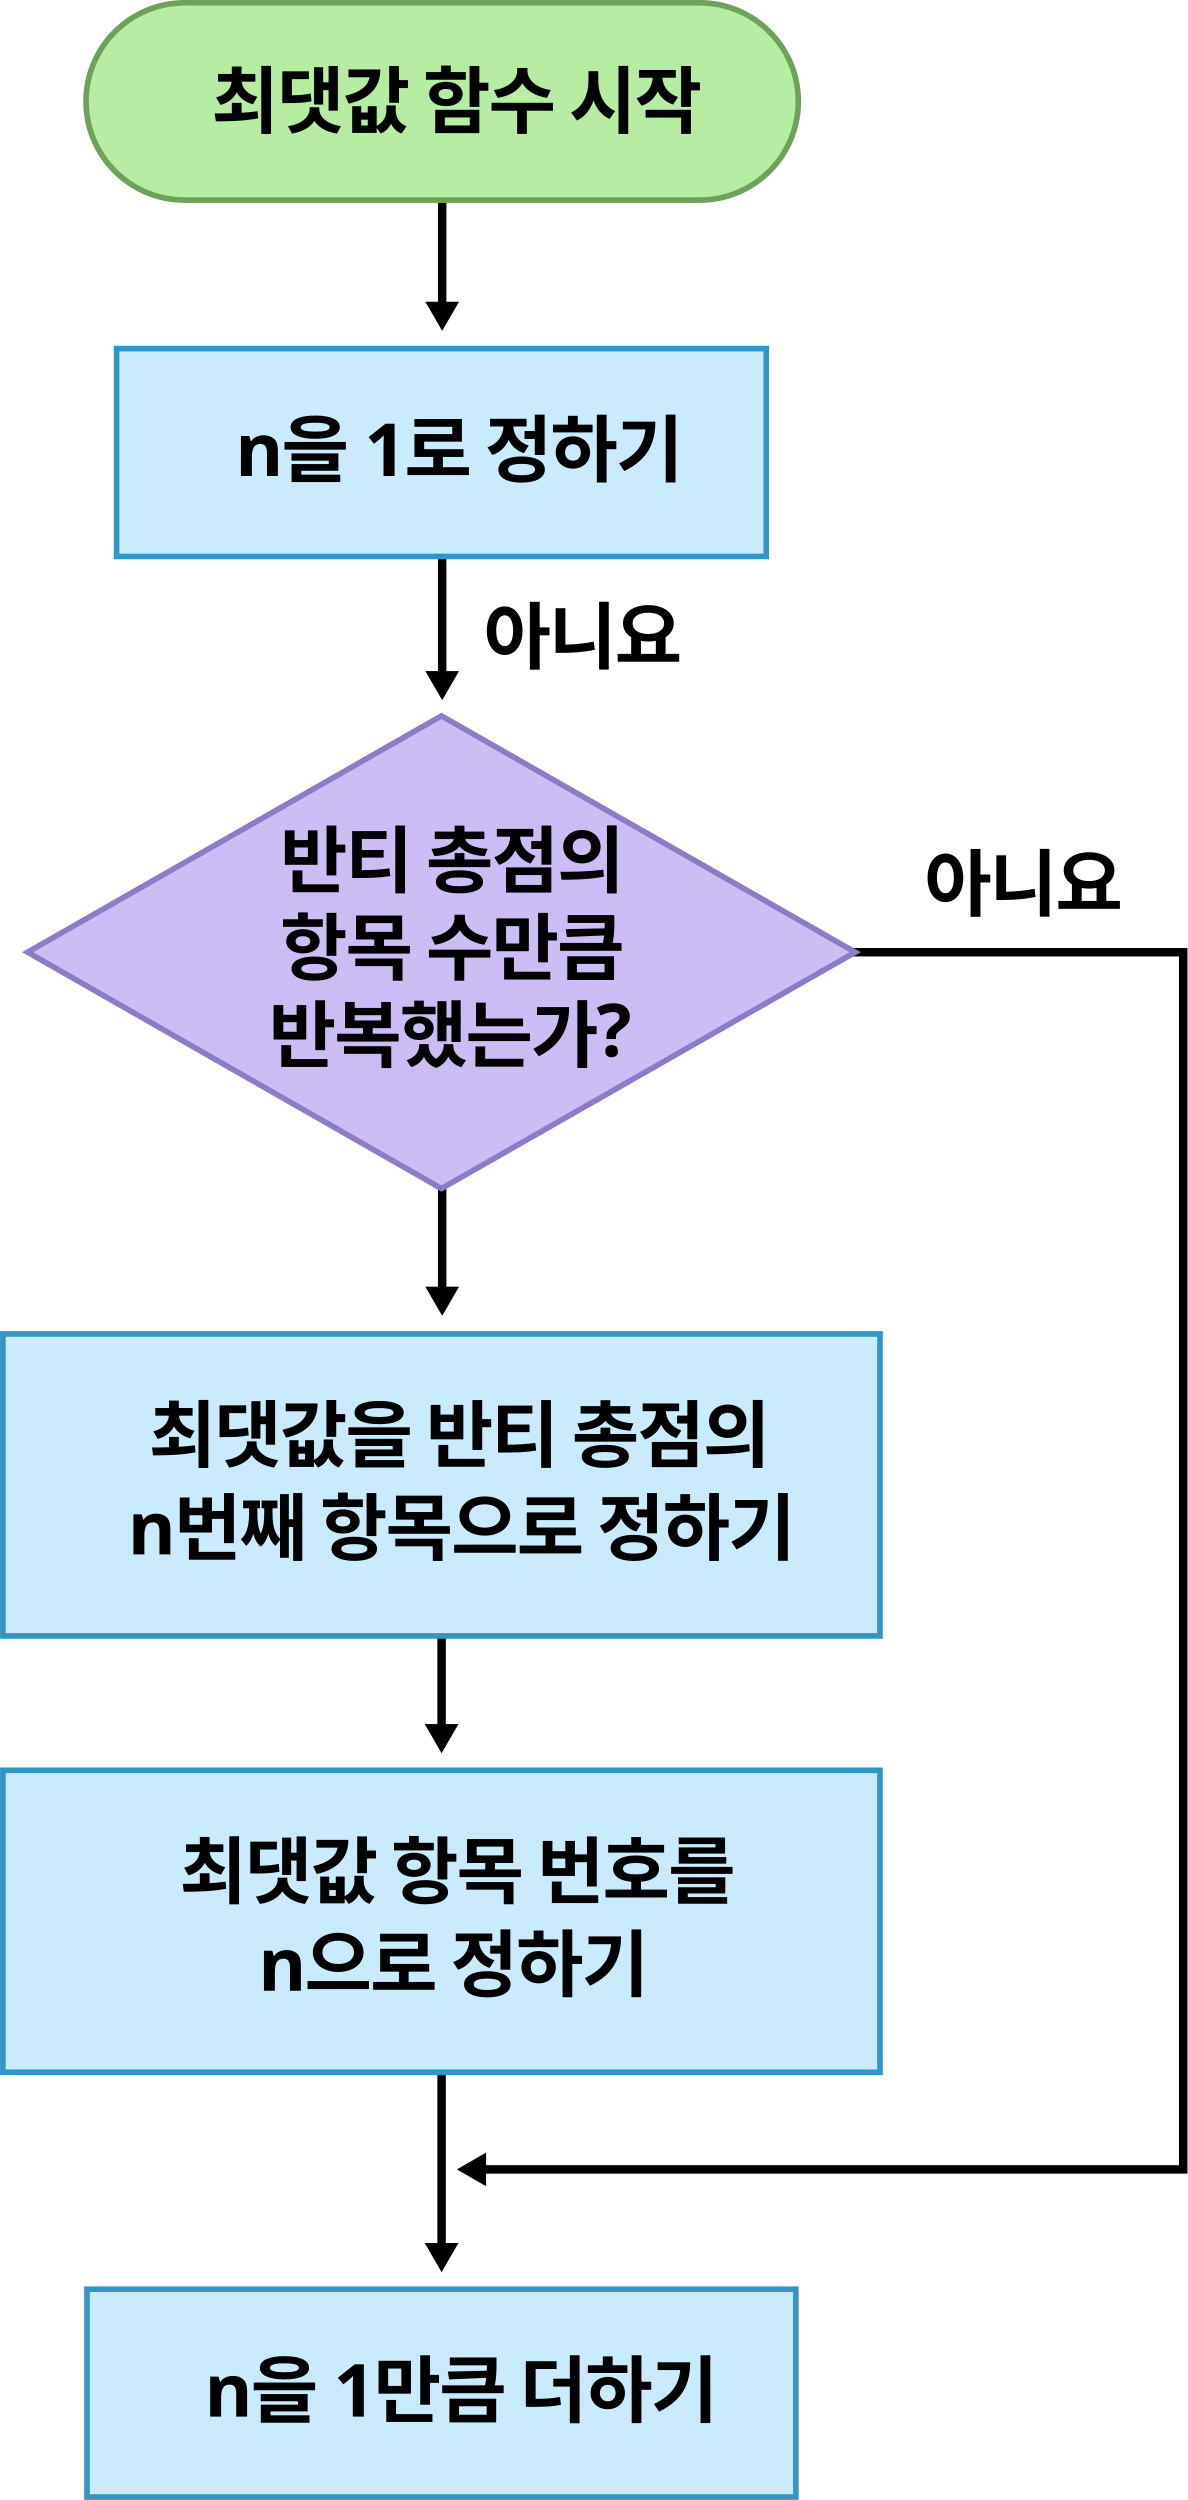
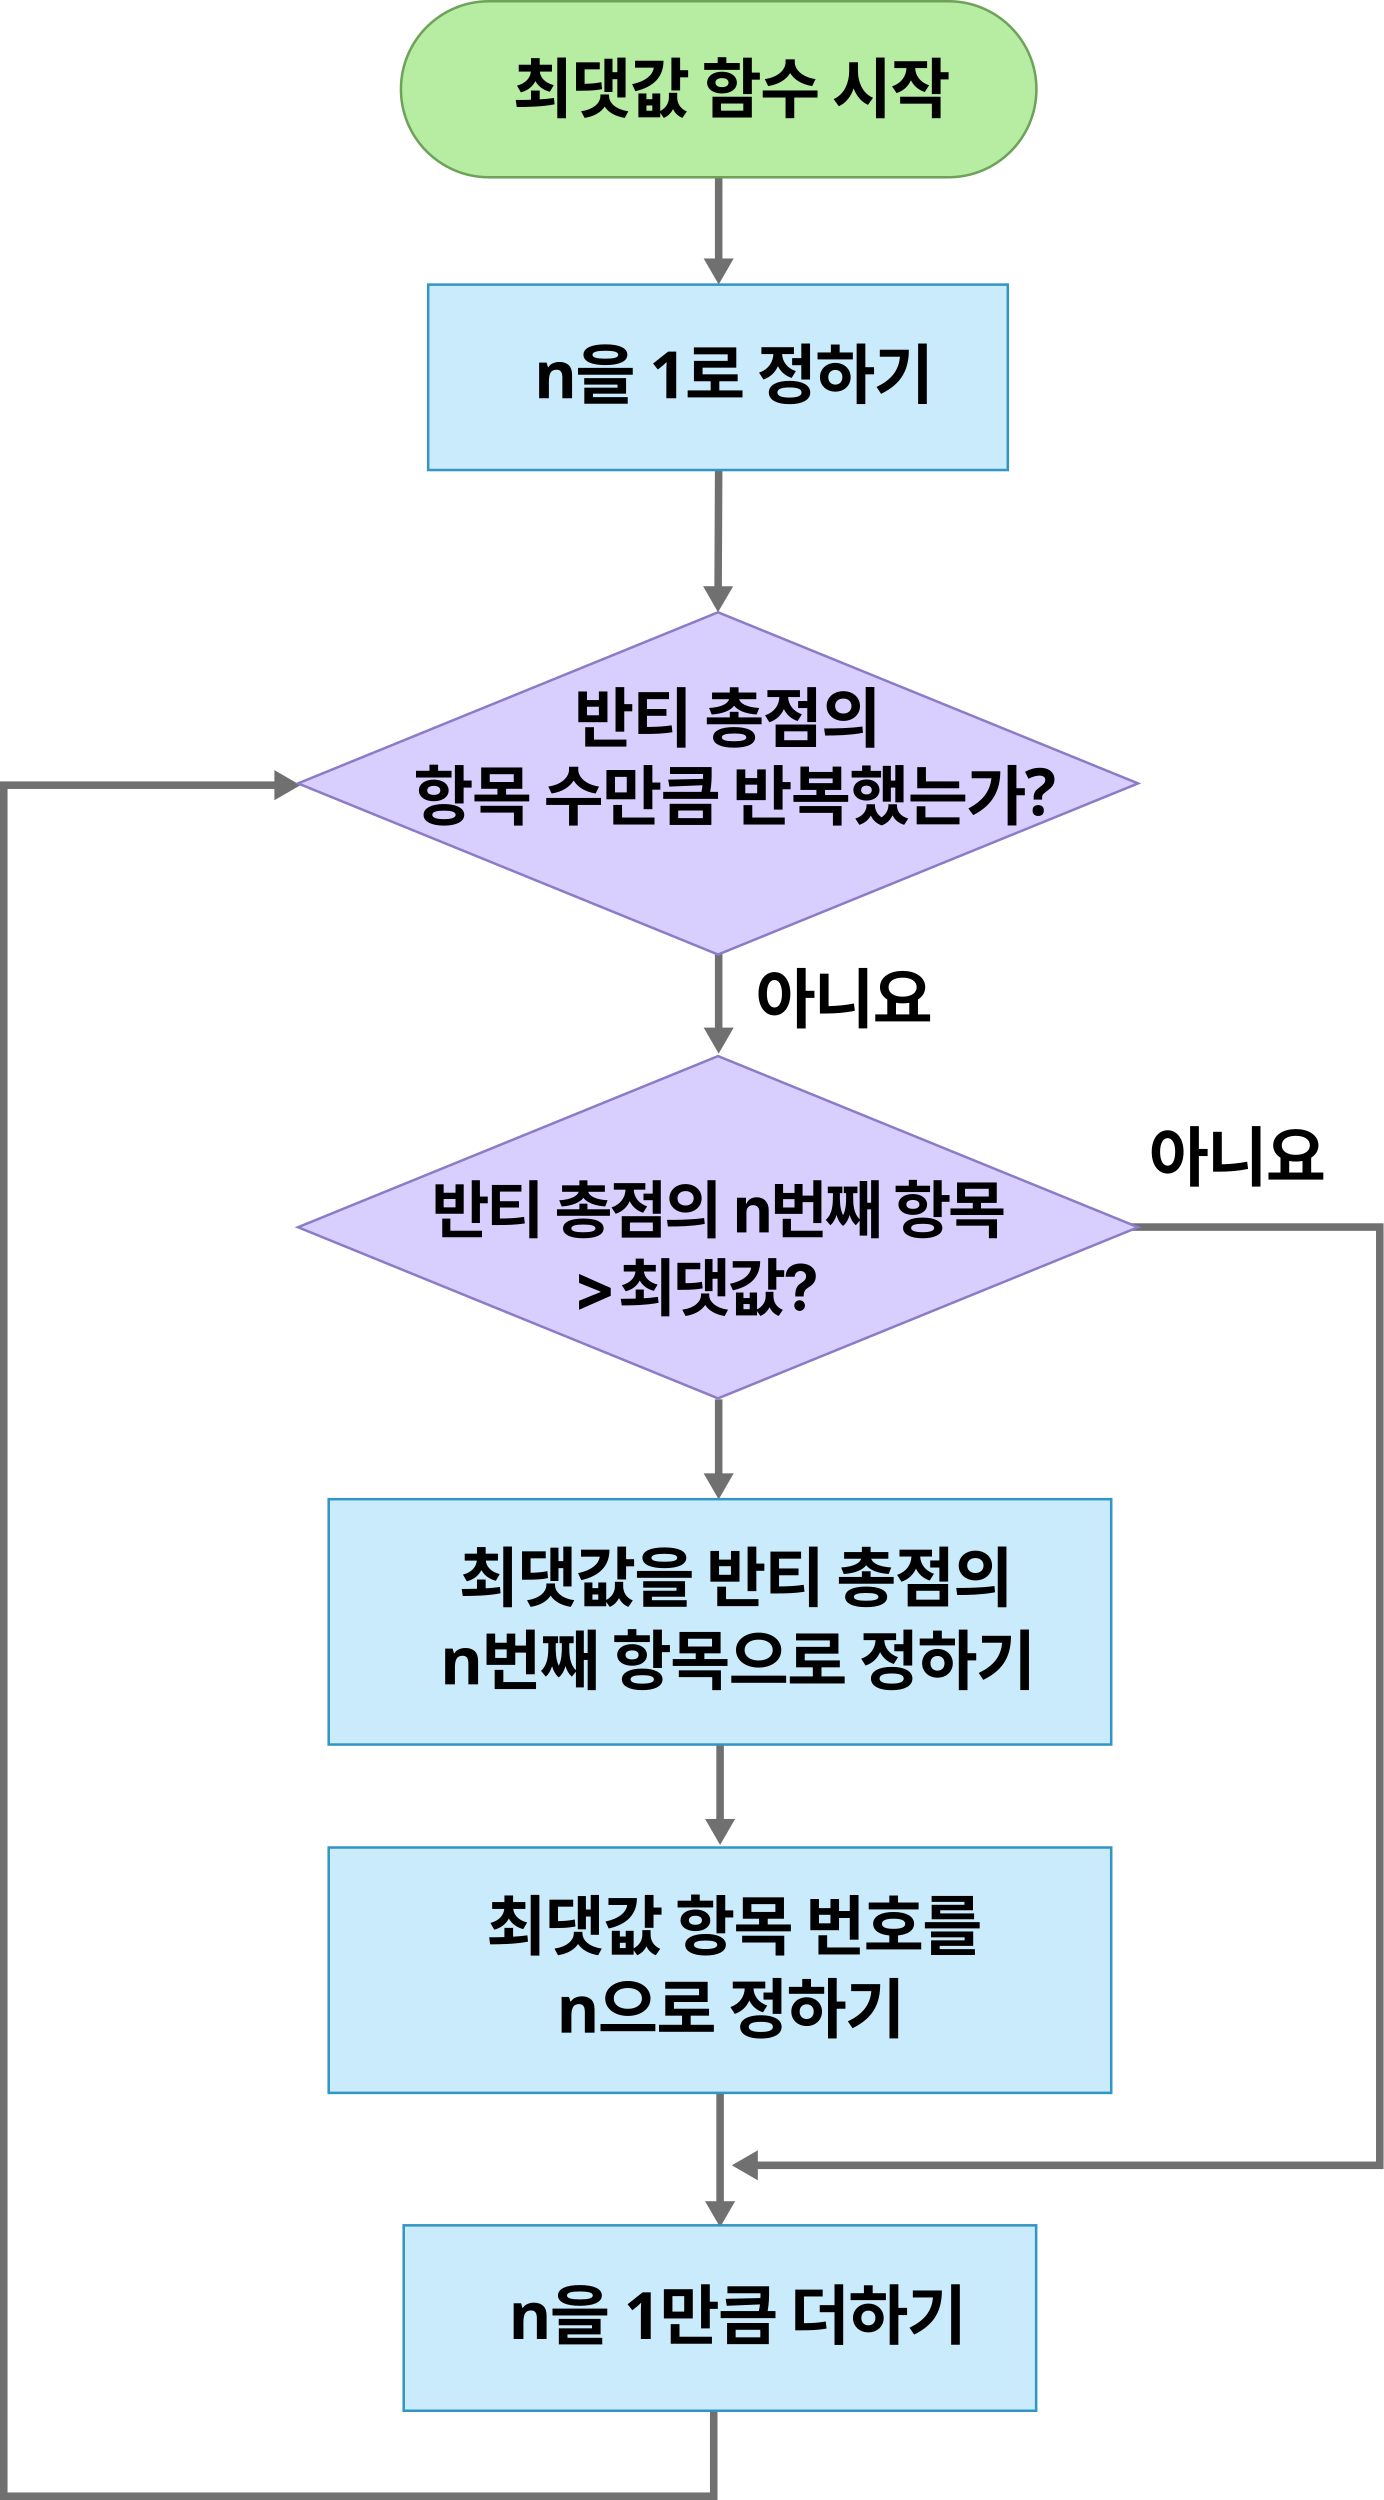
- <svg xmlns="http://www.w3.org/2000/svg" id="_레이어_1" data-name="레이어 1" viewBox="0 0 421.34 887.076">
+ <svg xmlns="http://www.w3.org/2000/svg" id="_레이어_1" data-name="레이어 1" viewBox="0 0 550.274 994.303">
  <defs>
    <style>
      .cls-1 {
+         fill: #707070;
+       }
+ 
+       .cls-1, .cls-2 {
        stroke-width: 0px;
      }

-       .cls-2 {
+       .cls-3 {
+         fill: #b6eda2;
+         stroke: #6ea159;
+       }
+ 
+       .cls-3, .cls-4, .cls-5, .cls-6 {
+         stroke-miterlimit: 10;
+       }
+ 
+       .cls-4 {
+         fill: none;
+         stroke: #707070;
+         stroke-width: 3px;
+       }
+ 
+       .cls-5 {
+         fill: #caebfc;
+         stroke: #3295c3;
+       }
+ 
+       .cls-7 {
        font-family: Pretendard-Bold-KSCpc-EUC-H, Pretendard;
        font-size: 26px;
        font-weight: 700;
        letter-spacing: -.025em;
      }

-       .cls-3 {
-         fill: #caebfc;
-         stroke: #3295c3;
-       }
- 
-       .cls-3, .cls-4, .cls-5, .cls-6 {
-         stroke-miterlimit: 10;
-       }
- 
-       .cls-3, .cls-5, .cls-6 {
-         stroke-width: 2px;
-       }
- 
-       .cls-4 {
-         fill: none;
-         stroke: #000;
-         stroke-width: 3px;
-       }
- 
-       .cls-5 {
-         fill: #ccbef4;
+       .cls-6 {
+         fill: #d9cfff;
        stroke: #8c7bc6;
-       }
- 
-       .cls-6 {
-         fill: #b6eda2;
-         stroke: #6ea159;
      }
    </style>
  </defs>
  <g>
-     <line class="cls-4" x1="156.899" y1="70.967" x2="156.899" y2="108.808" />
-     <polygon class="cls-1" points="150.916 107.057 156.899 117.418 162.882 107.057 150.916 107.057" />
+     <polyline class="cls-4" points="110.874 312.286 1.5 312.286 1.5 992.803 283.867 992.803 283.867 957.965" />
+     <polygon class="cls-1" points="109.123 306.303 119.484 312.286 109.123 318.269 109.123 306.303" />
  </g>
  <g>
-     <polyline class="cls-4" points="301.856 337.876 419.84 337.876 419.84 769.771 170.725 769.771" />
-     <polygon class="cls-1" points="172.476 763.788 162.114 769.771 172.476 775.755 172.476 763.788" />
+     <line class="cls-4" x1="285.833" y1="70.467" x2="285.833" y2="104.538" />
+     <polygon class="cls-1" points="279.849 102.788 285.833 113.149 291.815 102.788 279.849 102.788" />
  </g>
  <g>
-     <line class="cls-4" x1="156.899" y1="420.465" x2="156.899" y2="458.306" />
-     <polygon class="cls-1" points="150.916 456.555 156.899 466.916 162.882 456.555 150.916 456.555" />
+     <polyline class="cls-4" points="430.79 488.029 548.774 488.029 548.774 861.19 299.658 861.19" />
+     <polygon class="cls-1" points="301.409 855.207 291.047 861.19 301.409 867.174 301.409 855.207" />
  </g>
  <g>
-     <line class="cls-4" x1="156.899" y1="197.012" x2="156.899" y2="239.854" />
-     <polygon class="cls-1" points="150.916 238.103 156.899 248.465 162.882 238.103 150.916 238.103" />
+     <line class="cls-4" x1="285.833" y1="379.254" x2="285.833" y2="410.44" />
+     <polygon class="cls-1" points="279.849 408.689 285.833 419.051 291.815 408.689 279.849 408.689" />
  </g>
  <g>
-     <line class="cls-4" x1="156.688" y1="575.658" x2="156.688" y2="613.499" />
-     <polygon class="cls-1" points="150.704 611.748 156.688 622.11 162.671 611.748 150.704 611.748" />
+     <line class="cls-4" x1="285.833" y1="556.545" x2="285.833" y2="587.73" />
+     <polygon class="cls-1" points="279.849 585.979 285.833 596.341 291.815 585.979 279.849 585.979" />
  </g>
  <g>
-     <line class="cls-4" x1="156.688" y1="730.497" x2="156.688" y2="797.635" />
-     <polygon class="cls-1" points="150.704 795.884 156.688 806.246 162.671 795.884 150.704 795.884" />
+     <line class="cls-4" x1="285.833" y1="186.511" x2="285.602" y2="234.909" />
+     <polygon class="cls-1" points="279.626 233.13 285.561 243.52 291.593 233.187 279.626 233.13" />
  </g>
-   <polygon class="cls-5" points="156.627 254.021 9.794 337.876 156.627 421.731 303.461 337.876 156.627 254.021" />
-   <rect class="cls-6" x="30.527" y="1" width="252.744" height="70" rx="35" ry="35" />
-   <text class="cls-2" transform="translate(75.024 45.191)">
+   <g>
+     <line class="cls-4" x1="286.396" y1="689.285" x2="286.396" y2="725.178" />
+     <polygon class="cls-1" points="280.412 723.428 286.396 733.789 292.379 723.428 280.412 723.428" />
+   </g>
+   <g>
+     <line class="cls-4" x1="286.396" y1="830.477" x2="286.396" y2="877.224" />
+     <polygon class="cls-1" points="280.412 875.474 286.396 885.835 292.379 875.474 280.412 875.474" />
+   </g>
+   <polygon class="cls-6" points="285.561 243.52 118.509 311.581 285.561 379.642 452.612 311.581 285.561 243.52" />
+   <rect class="cls-3" x="159.461" y=".5" width="252.744" height="70" rx="35" ry="35" />
+   <text class="cls-7" transform="translate(203.957 44.692)">
    <tspan x="0" y="0">최댓값 함수 시작</tspan>
  </text>
-   <rect class="cls-3" x="41.361" y="123.696" width="230.533" height="73.746" />
-   <text class="cls-2" transform="translate(83.464 168.906)">
+   <rect class="cls-5" x="170.294" y="113.195" width="230.533" height="73.746" />
+   <text class="cls-7" transform="translate(212.397 158.405)">
    <tspan x="0" y="0">n을 1로 정하기</tspan>
  </text>
-   <rect class="cls-3" x="30.856" y="812.284" width="251.535" height="73.746" />
-   <text class="cls-2" transform="translate(72.553 857.493)">
-     <tspan x="0" y="0">n을 1만큼 더하기</tspan>
+   <g>
+     <rect class="cls-5" x="160.563" y="885.063" width="251.535" height="73.746" />
+     <text class="cls-7" transform="translate(202.261 930.272)">
+       <tspan x="0" y="0">n을 1만큼 더하기</tspan>
+     </text>
+   </g>
+   <text class="cls-7" transform="translate(228.28 295.052)">
+     <tspan x="0" y="0">반티 총점의</tspan>
+     <tspan x="-63.893" y="31">항목 수만큼 반복했는가?</tspan>
  </text>
-   <text class="cls-2" transform="translate(99.347 314.681)">
-     <tspan x="0" y="0">반티 총점의</tspan>
-     <tspan x="0" y="31">항목 수만큼</tspan>
-     <tspan x="-3.999" y="62">반복했는가?</tspan>
-   </text>
-   <text class="cls-2" transform="translate(327.96 322.987)">
+   <polygon class="cls-6" points="285.561 420.036 118.509 488.097 285.561 556.158 452.612 488.097 285.561 420.036" />
+   <g>
+     <path class="cls-2" d="m176.448,474.381h4.723v-3.352h3.25v11.705h-11.197v-11.705h3.225v3.352Zm15.26,17.697h-15.818v-7.414h3.225v4.824h12.594v2.59Zm-10.537-11.883v-3.326h-4.723v3.326h4.723Zm9.699-4.291h3.123v2.666h-3.123v7.846h-3.25v-17.012h3.25v6.5Z" />
+     <path class="cls-2" d="m207.384,473.924h-8.557v3.809h7.592v2.539h-7.592v4.367c3.541-.025,6.373-.152,9.598-.66l.305,2.615c-3.631.533-6.957.635-11.121.635h-1.98v-15.945h11.756v2.641Zm6.398,18.561h-3.275v-23.105h3.275v23.105Z" />
+     <path class="cls-2" d="m242.595,483.547h-21.074v-2.59h8.912v-2.234h3.199v2.234h8.963v2.59Zm-8.963-12.111h6.932v2.564h-6.652c.432,1.6,2.806,3.085,7.744,3.377l-.965,2.463c-4.266-.305-7.211-1.549-8.658-3.402-1.46,1.854-4.405,3.098-8.633,3.402l-.99-2.463c4.938-.292,7.287-1.777,7.744-3.377h-6.602v-2.564h6.881v-1.98h3.199v1.98Zm6.449,17.113c-.025,2.564-2.996,3.936-8.049,3.936-5.078,0-8.1-1.371-8.1-3.936,0-2.539,3.021-3.91,8.1-3.91s8.023,1.371,8.049,3.91Zm-12.848,0c-.025,1.066,1.574,1.549,4.799,1.549,3.148,0,4.773-.482,4.799-1.549-.025-1.041-1.65-1.523-4.799-1.523-3.225,0-4.824.482-4.799,1.523Z" />
+     <path class="cls-2" d="m256.671,473.162h-4.596c.051,2.628,1.689,5.434,5.307,6.627l-1.6,2.564c-2.564-.851-4.328-2.526-5.332-4.621-1.027,2.311-2.869,4.151-5.586,5.027l-1.65-2.539c3.732-1.193,5.473-4.139,5.561-7.059h-4.646v-2.615h12.543v2.615Zm6.145,19.068h-15.539v-8.531h15.539v8.531Zm-12.289-2.59h9.115v-3.402h-9.115v3.402Zm12.289-6.906h-3.225v-5.383h-3.656v-2.641h3.656v-5.332h3.225v13.355Z" />
+     <path class="cls-2" d="m280.042,484.436l.254,2.336c-5.129.99-10.613,1.041-14.65,1.041l-.381-2.641c4.113.025,9.826-.051,14.777-.736Zm-.99-7.846c0,3.326-2.742,5.688-6.398,5.688s-6.424-2.361-6.424-5.688c0-3.301,2.768-5.688,6.424-5.662,3.656-.025,6.398,2.361,6.398,5.662Zm-9.598,0c-.025,1.828,1.371,2.869,3.199,2.869s3.225-1.041,3.25-2.869c-.025-1.803-1.396-2.869-3.25-2.869-1.828,0-3.225,1.066-3.199,2.869Zm15.133,15.945h-3.225v-23.156h3.225v23.156Z" />
+     <path class="cls-2" d="m296.871,490.148h-3.758v-13.787h3.58v2.412h.152c.635-1.6,2.107-2.59,4.139-2.59,2.869,0,4.773,1.955,4.748,5.18v8.785h-3.732v-8.125c0-1.701-.939-2.717-2.488-2.717-1.574,0-2.641,1.041-2.641,2.869v7.973Z" />
+     <path class="cls-2" d="m326.689,486.441h-3.225v-8.328h-4.266v4.672h-10.994v-11.883h3.25v3.555h4.545v-3.555h3.199v4.621h4.266v-6.119h3.225v17.037Zm.482,5.637h-15.869v-7.338h3.275v4.748h12.594v2.59Zm-11.172-11.832v-3.326h-4.545v3.326h4.545Z" />
+     <path class="cls-2" d="m349.5,492.484h-3.047v-11.502h-1.549v10.436h-2.996v-5.967l-1.523,1.854c-1.219-1.003-1.992-2.45-2.463-4.113-.494,1.739-1.295,3.313-2.615,4.393-1.332-1.092-2.145-2.653-2.615-4.393-.482,1.65-1.23,3.098-2.438,4.113l-1.828-2.158c2.641-2.184,2.844-6.068,2.844-9.318v-1.295h-2.031v-2.59h5.789v2.59h-.99v1.295c0,2.247.064,5.154,1.27,7.49,1.193-2.311,1.219-5.154,1.219-7.49v-1.295h-.939v-2.59h5.434v2.59h-1.701v1.295c-.025,3.161.191,6.855,2.59,9.09v-15.209h2.996v8.633h1.549v-8.963h3.047v23.105Z" />
+     <path class="cls-2" d="m369.91,474.102h-13.711v-2.514h5.256v-2.336h3.225v2.336h5.23v2.514Zm-1.168,4.951c0,2.488-2.336,4.139-5.688,4.139-3.402,0-5.738-1.65-5.738-4.139,0-2.463,2.336-4.164,5.738-4.164,3.352,0,5.688,1.701,5.688,4.164Zm6.043,9.344c0,2.539-3.047,4.088-7.795,4.088-4.85,0-7.846-1.549-7.82-4.088-.025-2.59,2.971-4.139,7.82-4.139,4.748,0,7.795,1.549,7.795,4.139Zm-14.295-9.344c-.025,1.143,1.016,1.752,2.564,1.727,1.549.025,2.615-.584,2.615-1.727,0-1.168-1.066-1.803-2.615-1.803s-2.59.635-2.564,1.803Zm1.879,9.344c-.025,1.092,1.6,1.676,4.621,1.676,2.945,0,4.545-.584,4.545-1.676,0-1.143-1.6-1.676-4.545-1.676-3.021,0-4.646.533-4.621,1.676Zm12.162-13.102h3.123v2.691h-3.123v6.068h-3.25v-14.676h3.25v5.916Z" />
+     <path class="cls-2" d="m396.427,478.418h-6.271v2.209h8.938v2.615h-21.074v-2.615h8.887v-2.209h-6.271v-8.125h15.793v8.125Zm.102,14.066h-3.225v-5.002h-12.949v-2.539h16.174v7.541Zm-12.721-16.605h9.445v-3.072h-9.445v3.072Z" />
+     <path class="cls-2" d="m230.311,520.92v-3.58l8.557-3.479v-.152l-8.557-3.453v-3.58l12.594,5.586v3.098l-12.594,5.561Z" />
+     <path class="cls-2" d="m256.055,516.35c1.892-.114,3.809-.292,5.611-.559l.254,2.361c-5.129.99-10.613,1.041-14.65,1.041l-.381-2.615c1.739-.013,3.783-.025,5.941-.102v-3.605h3.225v3.479Zm4.773-10.639h-4.723c.216,2.234,1.955,4.329,5.434,5.18l-1.473,2.514c-2.704-.686-4.57-2.184-5.611-4.113-1.028,2.019-2.869,3.593-5.586,4.291l-1.523-2.438c3.491-.927,5.18-3.098,5.408-5.434h-4.672v-2.615h4.748v-2.514h3.225v2.514h4.773v2.615Zm5.383,17.824h-3.225v-23.156h3.225v23.156Z" />
+     <path class="cls-2" d="m278.511,504.822h-5.865v5.535c2.5-.013,4.418-.14,6.525-.559l.305,2.615c-2.666.482-5.002.584-8.43.584h-1.625v-10.766h9.09v2.59Zm11.045,16.072l-1.346,2.514c-3.682-.584-6.361-2.196-7.744-4.393-1.447,2.196-4.127,3.809-7.795,4.393l-1.32-2.514c4.951-.66,7.465-3.275,7.465-5.764v-.686h3.25v.686c-.025,2.488,2.488,5.104,7.49,5.764Zm-1.092-5.307h-3.072v-7.008h-2.006v4.926h-3.021v-12.746h3.021v5.18h2.006v-5.561h3.072v15.209Z" />
+     <path class="cls-2" d="m291.496,513.201l-1.168-2.615c5.396-1.143,8.036-3.58,8.43-6.424h-7.338v-2.59h10.918c0,6.17-3.783,10.055-10.842,11.629Zm4.189,3.072h2.488v-2.209h2.92v6.703c2.412-1.168,3.402-3.237,3.428-5.205v-1.777h3.098v1.701c0,2.234,1.066,4.418,3.732,5.459l-1.676,2.438c-1.752-.724-2.92-1.942-3.605-3.453-.736,1.485-1.917,2.729-3.631,3.453l-1.346-1.93v1.701h-8.379v-9.09h2.971v2.209Zm2.488,4.418v-2.031h-2.488v2.031h2.488Zm10.588-15.514h3.123v2.691h-3.123v5.053h-3.25v-12.543h3.25v4.799Z" />
+     <path class="cls-2" d="m318.673,510.281c1.092-.711,1.93-1.498,1.93-2.666,0-1.27-.99-2.107-2.209-2.107-1.193,0-2.285.787-2.336,2.285h-3.605c.076-3.58,2.717-5.281,5.967-5.281,3.529,0,6.043,1.854,6.043,4.977,0,2.082-1.066,3.428-2.742,4.418-1.422.863-2.057,1.676-2.082,3.453v.279h-3.352v-.279c.025-3.148.863-4.139,2.387-5.078Zm-2.768,8.963c-.025-1.168.939-2.107,2.133-2.107,1.117,0,2.107.939,2.107,2.107s-.99,2.133-2.107,2.133c-1.193,0-2.158-.965-2.133-2.133Z" />
+   </g>
+   <text class="cls-7" transform="translate(456.894 469.648)">
    <tspan x="0" y="0">아니요</tspan>
  </text>
-   <text class="cls-2" transform="translate(171.574 235.306)">
+   <text class="cls-7" transform="translate(300.507 406.739)">
    <tspan x="0" y="0">아니요</tspan>
  </text>
-   <rect class="cls-3" x="1.022" y="473.325" width="311.223" height="107.156" />
-   <text class="cls-2" transform="translate(52.762 518.543)">
-     <tspan x="0" y="0">최댓값을 반티 총점의</tspan>
-     <tspan x="-7.444" y="33">n번째 항목으로 정하기</tspan>
-   </text>
-   <rect class="cls-3" x="1.022" y="628.164" width="311.223" height="107.156" />
-   <text class="cls-2" transform="translate(63.672 673.382)">
-     <tspan x="0" y="0">최댓값 항목 번호를</tspan>
-     <tspan x="27.958" y="33">n으로 정하기</tspan>
-   </text>
+   <g>
+     <rect class="cls-5" x="130.731" y="596.246" width="311.223" height="97.594" />
+     <text class="cls-7" transform="translate(182.47 636.89)">
+       <tspan x="0" y="0">최댓값을 반티 총점의</tspan>
+       <tspan x="-7.444" y="33">n번째 항목으로 정하기</tspan>
+     </text>
+   </g>
+   <g>
+     <rect class="cls-5" x="130.731" y="734.794" width="311.223" height="97.594" />
+     <text class="cls-7" transform="translate(193.38 775.437)">
+       <tspan x="0" y="0">최댓값 항목 번호를</tspan>
+       <tspan x="27.958" y="33">n으로 정하기</tspan>
+     </text>
+   </g>
</svg>
